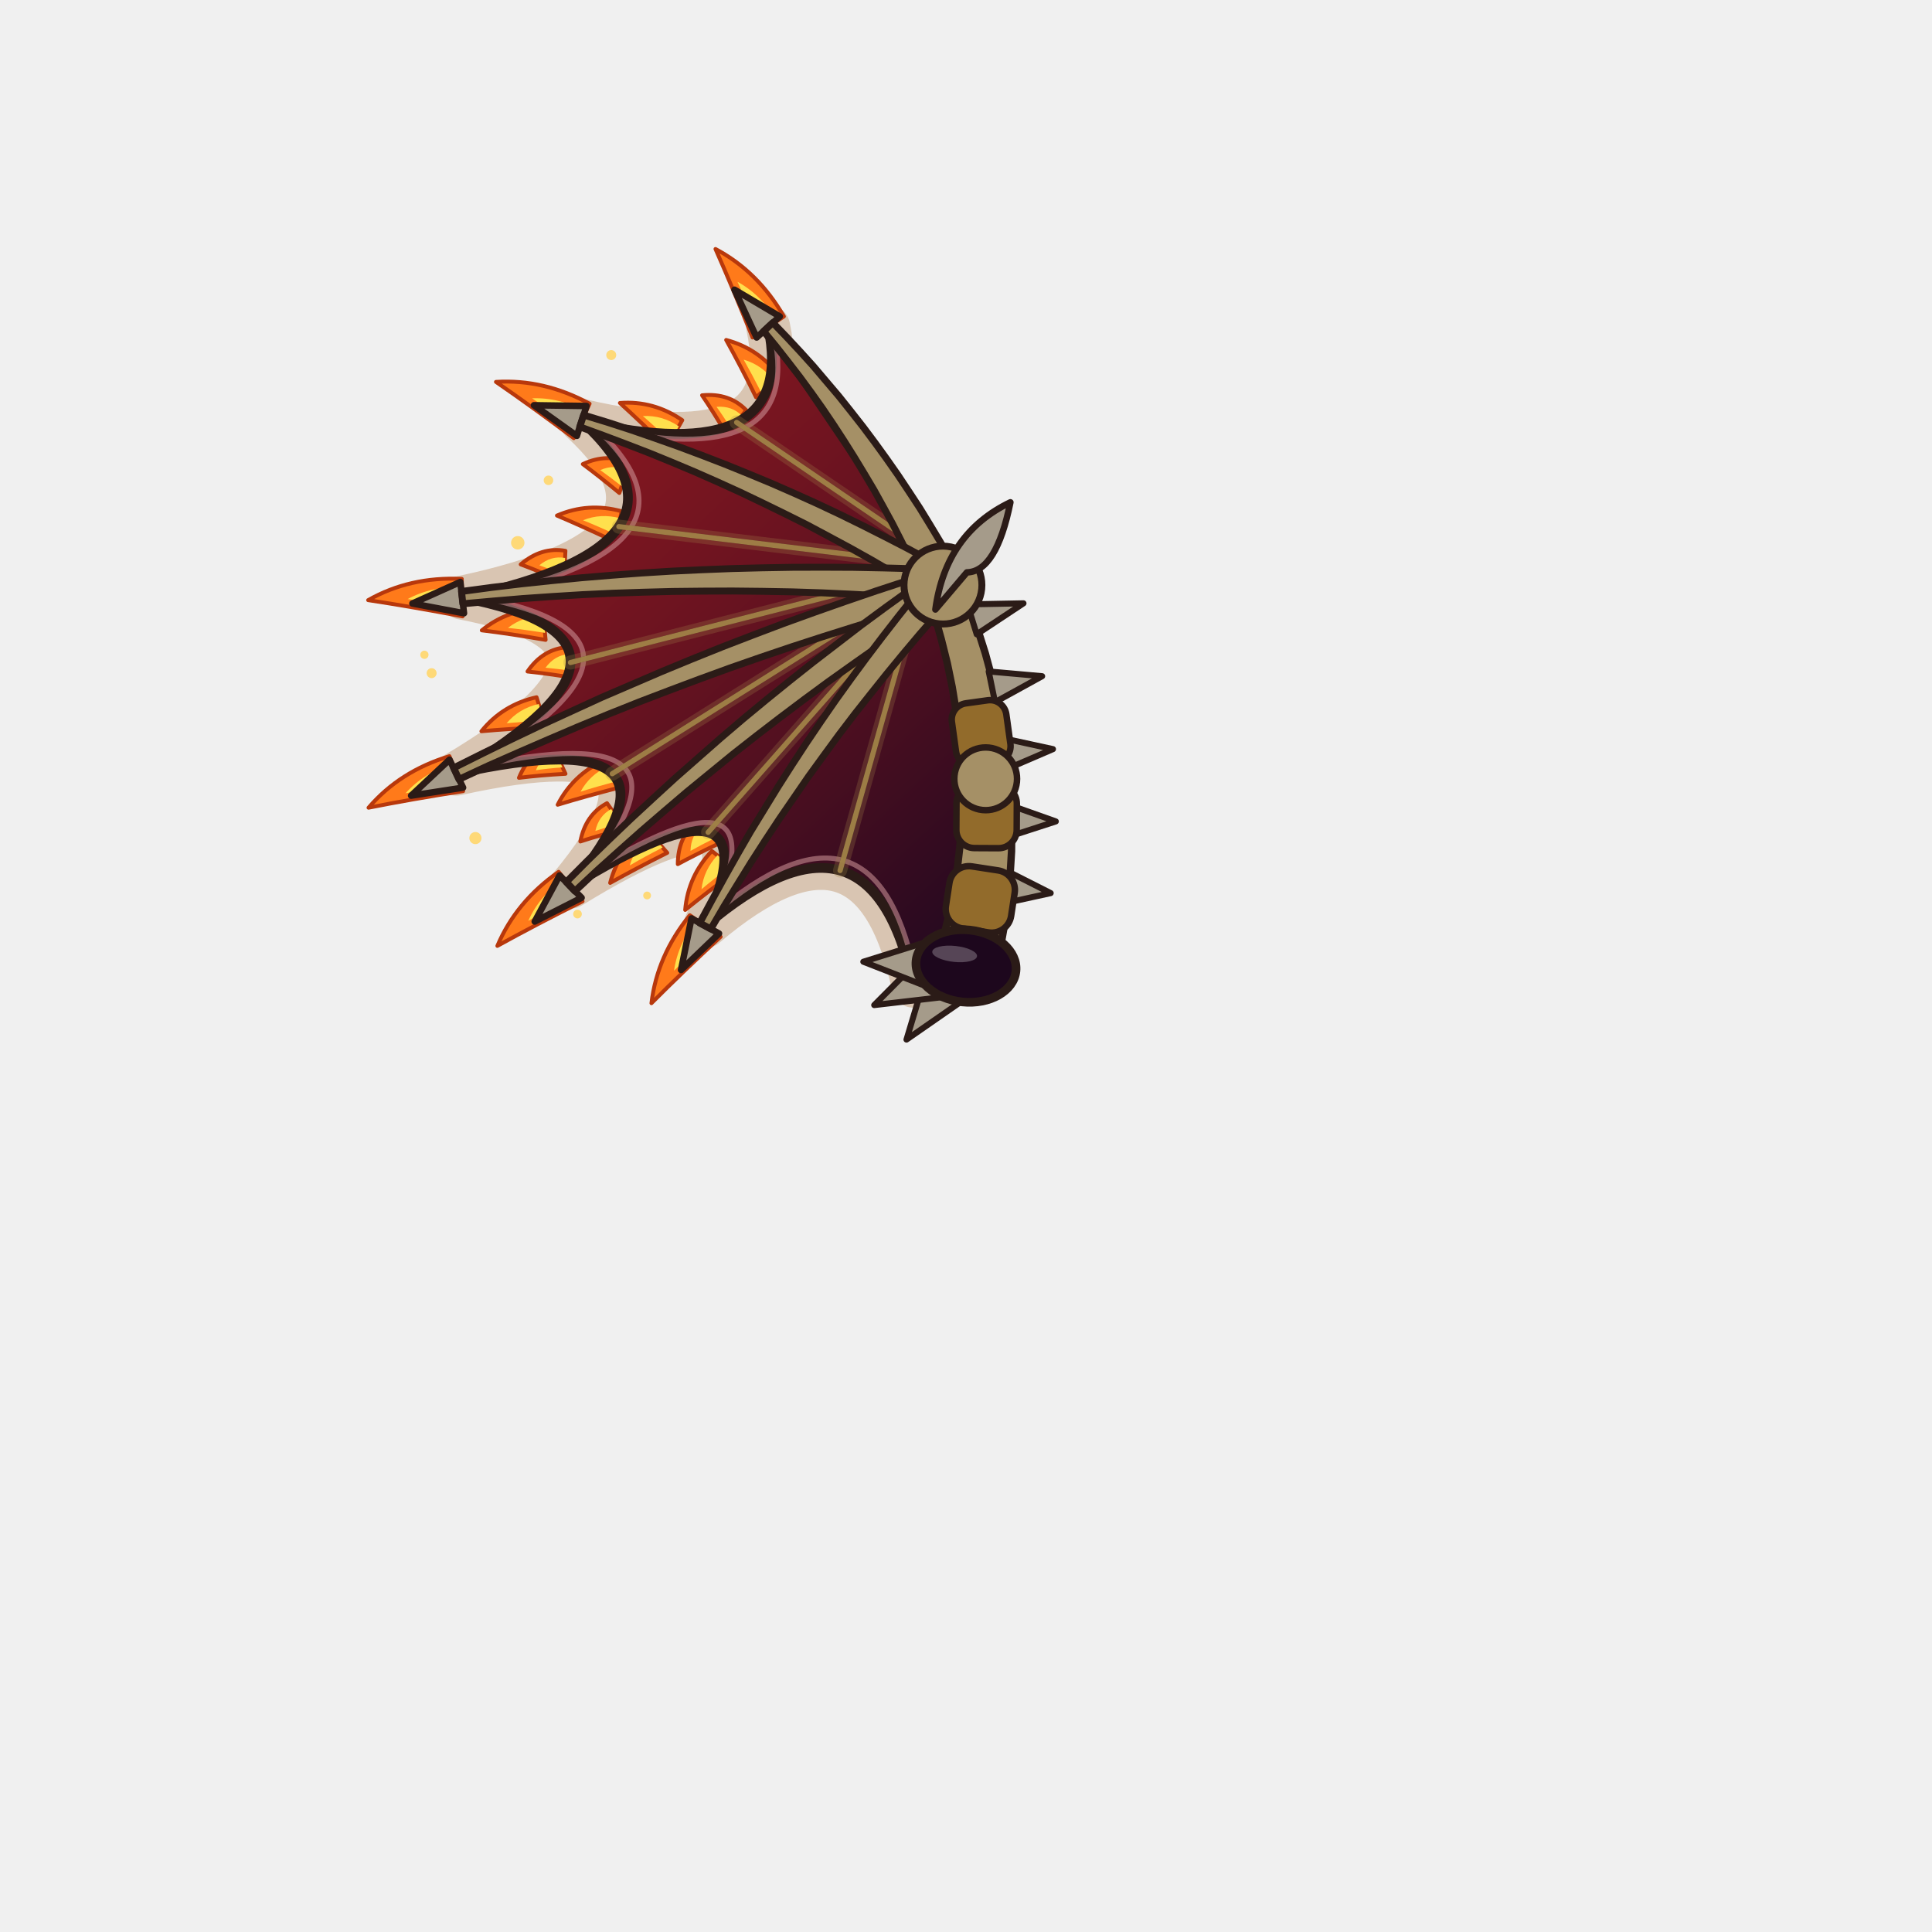
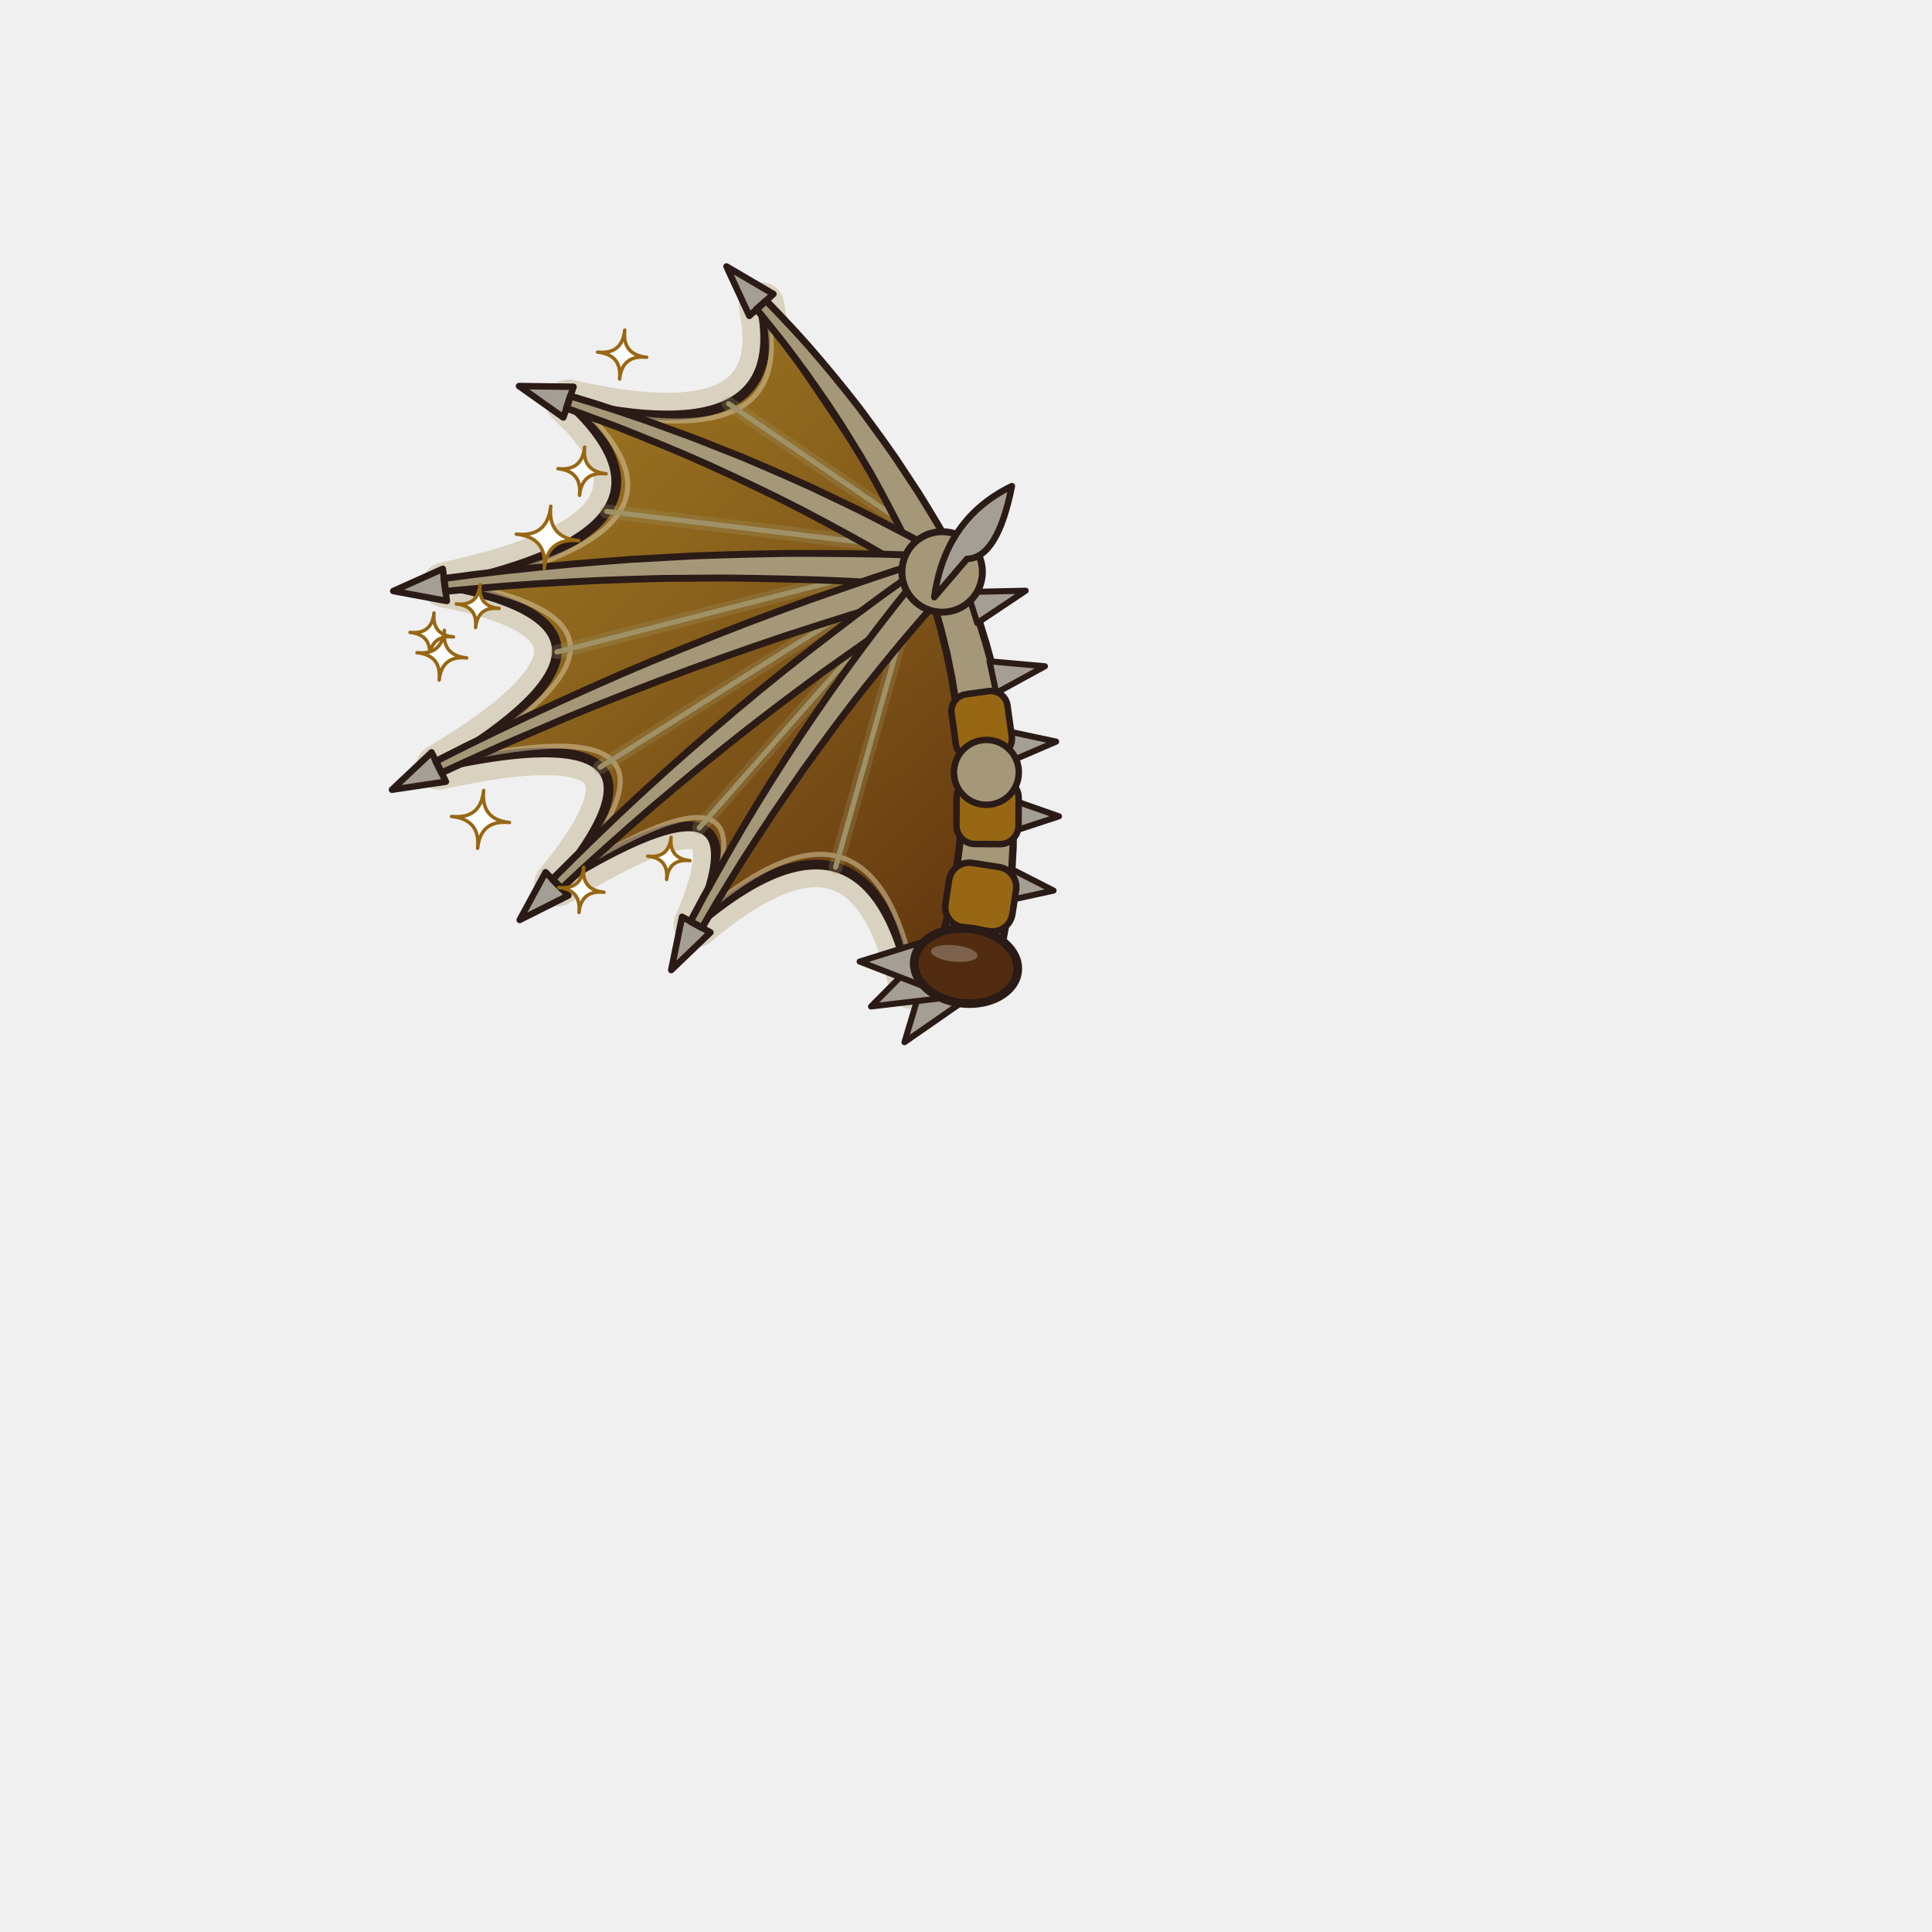
<svg xmlns="http://www.w3.org/2000/svg" viewBox="0 0 768 768" width="768" height="768">
  <defs>
    <linearGradient id="wings-t5-back-memb" x1="1" y1="1" x2="0" y2="0">
-       <stop offset="0" stop-color="#1E0820" />
-       <stop offset="0.55" stop-color="#6A1320" />
-       <stop offset="1" stop-color="#9C1B20" />
+       <stop offset="0" stop-color="#60330E" />
+       <stop offset="0.55" stop-color="#89611C" />
+       <stop offset="1" stop-color="#A57F25" />
    </linearGradient>
  </defs>
-   <g transform="translate(384 384) rotate(6) scale(0.86)" stroke-linejoin="round" stroke-linecap="round">
-     <path d="M -121.8 -284.2 Q -101.0 -219.4 -203.0 -232.0 Q -135.5 -181.8 -249.4 -145.0 Q -146.4 -136.4 -243.6 -63.8 Q -129.2 -102.0 -185.6 -17.4 Q -96.3 -86.3 -121.8 -5.8 Q -52.5 -78.5 -23.2 11.6" fill="none" stroke="#A56222" stroke-width="20.3" stroke-opacity=".30" />
-     <path d="M -114.2 -262.0 Q -125.0 -273.8 -140.5 -276.2 Q -132.8 -265.3 -124.0 -251.3 Z" fill="#FF7A1A" stroke="#B8380C" stroke-width="1.8" />
-     <path d="M -116.4 -259.6 Q -122.7 -266.4 -131.5 -268.0 Q -127.0 -261.7 -121.8 -253.7 Z" fill="#FFE04D" />
-     <path d="M -127.9 -244.9 Q -136.5 -252.1 -148.9 -249.6 Q -142.7 -242.3 -135.6 -232.6 Z" fill="#FF7A1A" stroke="#B8380C" stroke-width="1.8" />
-     <path d="M -129.6 -242.1 Q -134.6 -246.3 -141.7 -245.0 Q -138.0 -240.9 -133.8 -235.4 Z" fill="#FFE04D" />
-     <path d="M -156.8 -237.2 Q -170.9 -244.9 -186.3 -242.1 Q -175.5 -234.2 -162.6 -223.9 Z" fill="#FF7A1A" stroke="#B8380C" stroke-width="1.8" />
-     <path d="M -158.1 -234.2 Q -166.3 -238.6 -175.1 -237.2 Q -168.8 -232.8 -161.3 -226.9 Z" fill="#FFE04D" />
-     <path d="M -179.0 -214.8 Q -189.6 -218.7 -200.4 -212.2 Q -192.1 -207.3 -182.2 -200.7 Z" fill="#FF7A1A" stroke="#B8380C" stroke-width="1.8" />
-     <path d="M -179.7 -211.6 Q -185.9 -213.8 -192.1 -210.3 Q -187.3 -207.6 -181.4 -203.9 Z" fill="#FFE04D" />
-     <path d="M -180.3 -192.4 Q -196.1 -195.0 -209.8 -187.3 Q -197.0 -183.4 -181.4 -177.9 Z" fill="#FF7A1A" stroke="#B8380C" stroke-width="1.8" />
-     <path d="M -180.6 -189.1 Q -189.7 -190.6 -197.6 -186.4 Q -190.2 -184.3 -181.1 -181.2 Z" fill="#FFE04D" />
-     <path d="M -204.2 -171.5 Q -215.4 -172.3 -224.1 -163.1 Q -214.8 -160.7 -203.4 -157.0 Z" fill="#FF7A1A" stroke="#B8380C" stroke-width="1.8" />
-     <path d="M -204.0 -168.2 Q -210.5 -168.7 -215.5 -163.6 Q -210.2 -162.3 -203.6 -160.3 Z" fill="#FFE04D" />
-     <path d="M -211.9 -143.8 Q -227.8 -142.0 -238.8 -130.9 Q -225.5 -130.7 -209.0 -129.6 Z" fill="#FF7A1A" stroke="#B8380C" stroke-width="1.8" />
-     <path d="M -211.2 -140.6 Q -220.5 -139.5 -226.9 -133.3 Q -219.2 -133.3 -209.6 -132.8 Z" fill="#FFE04D" />
-     <path d="M -198.7 -127.3 Q -209.8 -125.3 -215.8 -114.2 Q -206.2 -114.2 -194.3 -113.5 Z" fill="#FF7A1A" stroke="#B8380C" stroke-width="1.8" />
-     <path d="M -197.7 -124.2 Q -204.1 -123.0 -207.7 -116.8 Q -202.2 -116.9 -195.3 -116.6 Z" fill="#FFE04D" />
-     <path d="M -210.4 -102.8 Q -225.6 -97.7 -234.1 -84.5 Q -221.0 -87.1 -204.6 -89.5 Z" fill="#FF7A1A" stroke="#B8380C" stroke-width="1.8" />
-     <path d="M -209.1 -99.8 Q -217.9 -96.8 -222.9 -89.4 Q -215.4 -90.9 -205.9 -92.5 Z" fill="#FFE04D" />
-     <path d="M -200.8 -81.5 Q -211.1 -77.1 -214.6 -64.9 Q -205.2 -67.1 -193.4 -69.0 Z" fill="#FF7A1A" stroke="#B8380C" stroke-width="1.8" />
-     <path d="M -199.1 -78.6 Q -205.1 -76.1 -207.2 -69.2 Q -201.9 -70.6 -195.1 -71.8 Z" fill="#FFE04D" />
-     <path d="M -176.1 -77.2 Q -189.9 -69.0 -195.5 -54.4 Q -183.2 -59.6 -167.7 -65.4 Z" fill="#FF7A1A" stroke="#B8380C" stroke-width="1.8" />
-     <path d="M -174.2 -74.5 Q -182.2 -69.8 -185.6 -61.5 Q -178.5 -64.6 -169.6 -68.0 Z" fill="#FFE04D" />
-     <path d="M -172.9 -57.5 Q -182.2 -51.2 -183.3 -38.6 Q -174.6 -42.5 -163.3 -46.6 Z" fill="#FF7A1A" stroke="#B8380C" stroke-width="1.8" />
-     <path d="M -170.7 -55.0 Q -176.1 -51.3 -176.9 -44.2 Q -171.9 -46.5 -165.5 -49.0 Z" fill="#FFE04D" />
-     <path d="M -153.5 -47.4 Q -165.3 -36.5 -167.6 -21.0 Q -156.7 -28.7 -142.8 -37.6 Z" fill="#FF7A1A" stroke="#B8380C" stroke-width="1.8" />
-     <path d="M -151.1 -45.2 Q -157.9 -38.9 -159.4 -30.0 Q -153.2 -34.6 -145.2 -39.8 Z" fill="#FFE04D" />
-     <path d="M -130.8 -53.4 Q -138.7 -45.4 -137.4 -32.9 Q -129.5 -38.3 -119.3 -44.5 Z" fill="#FF7A1A" stroke="#B8380C" stroke-width="1.8" />
-     <path d="M -128.2 -51.4 Q -132.8 -46.7 -132.2 -39.6 Q -127.7 -42.8 -121.9 -46.5 Z" fill="#FFE04D" />
-     <path d="M -122.4 -40.6 Q -132.1 -27.9 -131.8 -12.2 Q -122.3 -21.7 -110.1 -32.8 Z" fill="#FF7A1A" stroke="#B8380C" stroke-width="1.8" />
-     <path d="M -119.6 -38.9 Q -125.2 -31.5 -125.3 -22.5 Q -119.9 -28.1 -112.9 -34.6 Z" fill="#FFE04D" />
-     <path d="M -115.1 -289.8 Q -129.2 -309.2 -149.8 -317.5 Q -139.9 -300.3 -128.5 -278.6 Z" fill="#FF7A1A" stroke="#B8380C" stroke-width="1.8" />
-     <path d="M -118.1 -287.3 Q -126.3 -298.5 -138.1 -303.5 Q -132.2 -293.6 -125.5 -281.1 Z" fill="#FFE04D" />
-     <path d="M -200.2 -240.3 Q -222.4 -249.5 -244.3 -245.8 Q -226.8 -236.3 -205.8 -223.7 Z" fill="#FF7A1A" stroke="#B8380C" stroke-width="1.8" />
-     <path d="M -201.5 -236.5 Q -214.3 -241.8 -226.9 -240.0 Q -216.8 -234.6 -204.5 -227.5 Z" fill="#FFE04D" />
-     <path d="M -250.5 -153.6 Q -274.5 -152.2 -292.5 -139.3 Q -272.7 -138.4 -248.3 -136.4 Z" fill="#FF7A1A" stroke="#B8380C" stroke-width="1.8" />
-     <path d="M -250.0 -149.7 Q -263.9 -148.9 -274.4 -141.7 Q -262.9 -141.3 -248.8 -140.3 Z" fill="#FFE04D" />
-     <path d="M -247.6 -71.5 Q -269.7 -62.2 -282.3 -43.9 Q -263.3 -49.8 -239.6 -56.1 Z" fill="#FF7A1A" stroke="#B8380C" stroke-width="1.8" />
-     <path d="M -245.8 -68.1 Q -258.6 -62.6 -266.0 -52.3 Q -255.1 -55.8 -241.4 -59.5 Z" fill="#FFE04D" />
-     <path d="M -191.8 -23.6 Q -209.9 -7.9 -216.4 13.4 Q -200.1 2.0 -179.4 -11.2 Z" fill="#FF7A1A" stroke="#B8380C" stroke-width="1.8" />
-     <path d="M -189.0 -20.8 Q -199.5 -11.6 -203.4 0.4 Q -194.1 -6.2 -182.2 -14.0 Z" fill="#FFE04D" />
-     <path d="M -129.4 -10.0 Q -142.5 10.1 -142.8 32.3 Q -130.3 16.8 -114.2 -1.6 Z" fill="#FF7A1A" stroke="#B8380C" stroke-width="1.8" />
-     <path d="M -126.0 -8.1 Q -133.5 3.6 -134.0 16.3 Q -126.8 7.3 -117.6 -3.5 Z" fill="#FFE04D" />
-     <path d="M 0 0 Q 14.5 -87.0 -29.0 -174.0 L -121.8 -284.2 Q -101.0 -219.4 -203.0 -232.0 Q -135.5 -181.8 -249.4 -145.0 Q -146.4 -136.4 -243.6 -63.8 Q -129.2 -102.0 -185.6 -17.4 Q -96.3 -86.3 -121.8 -5.8 Q -52.5 -78.5 -23.2 11.6 Z" fill="url(#wings-t5-back-memb)" stroke="#2B1B17" stroke-width="4.5" />
-     <path d="M -121.8 -284.2 Q -101.0 -219.4 -203.0 -232.0 Q -135.5 -181.8 -249.4 -145.0 Q -146.4 -136.4 -243.6 -63.8 Q -129.2 -102.0 -185.6 -17.4 Q -96.3 -86.3 -121.8 -5.8 Q -52.5 -78.5 -23.2 11.6" transform="translate(-29.0 -174.0) scale(.965) translate(29.0 174.0)" fill="none" stroke="#D2989B" stroke-opacity=".55" stroke-width="2.4" />
+   <g transform="translate(384 384) rotate(6.0) scale(0.86)" stroke-linejoin="round" stroke-linecap="round">
+     <path d="M -126.0 -294.0 Q -104.5 -227.0 -210.0 -240.0 Q -140.2 -188.1 -258.0 -150.0 Q -151.5 -141.1 -252.0 -66.0 Q -133.7 -105.5 -192.0 -18.0 Q -99.7 -89.3 -126.0 -6.0 Q -54.3 -81.2 -24.0 12.0" fill="none" stroke="#A58E51" stroke-width="21.0" stroke-opacity=".30" />
+     <path d="M 0 0 Q 15.0 -90.0 -30.0 -180.0 L -126.0 -294.0 Q -104.5 -227.0 -210.0 -240.0 Q -140.2 -188.1 -258.0 -150.0 Q -151.5 -141.1 -252.0 -66.0 Q -133.7 -105.5 -192.0 -18.0 Q -99.7 -89.3 -126.0 -6.0 Q -54.3 -81.2 -24.0 12.0 Z" fill="url(#wings-t5-back-memb)" stroke="#2B1B17" stroke-width="4.5" />
+     <path d="M -126.0 -294.0 Q -104.5 -227.0 -210.0 -240.0 Q -140.2 -188.1 -258.0 -150.0 Q -151.5 -141.1 -252.0 -66.0 Q -133.7 -105.5 -192.0 -18.0 Q -99.7 -89.3 -126.0 -6.0 Q -54.3 -81.2 -24.0 12.0" transform="translate(-30.0 -180.0) scale(.965) translate(30.0 180.0)" fill="none" stroke="#D6C59D" stroke-opacity=".55" stroke-width="2.4" />
    <g fill="none" stroke-linecap="round">
-       <path d="M -43.8 -191.6 Q -92.2 -217.6 -131.7 -238.8" stroke="#100412" stroke-opacity=".5" stroke-width="2.4" />
-       <path d="M -56.8 -183.3 Q -125.0 -184.3 -180.8 -185.2" stroke="#100412" stroke-opacity=".5" stroke-width="2.4" />
-       <path d="M -64.3 -169.4 Q -137.0 -142.4 -196.5 -120.4" stroke="#100412" stroke-opacity=".5" stroke-width="2.4" />
-       <path d="M -63.3 -156.4 Q -123.1 -109.6 -171.9 -71.3" stroke="#100412" stroke-opacity=".5" stroke-width="2.4" />
-       <path d="M -54.1 -148.9 Q -93.1 -93.9 -125.0 -49.0" stroke="#100412" stroke-opacity=".5" stroke-width="2.4" />
-       <path d="M -43.8 -147.1 Q -54.1 -87.0 -62.5 -37.8" stroke="#100412" stroke-opacity=".5" stroke-width="2.4" />
+       <path d="M -45.4 -198.2 Q -95.4 -225.1 -136.3 -247.0" stroke="#351C08" stroke-opacity=".5" stroke-width="2.4" />
+       <path d="M -58.8 -189.6 Q -129.4 -190.7 -187.1 -191.6" stroke="#351C08" stroke-opacity=".5" stroke-width="2.4" />
+       <path d="M -66.5 -175.2 Q -141.7 -147.3 -203.2 -124.6" stroke="#351C08" stroke-opacity=".5" stroke-width="2.4" />
+       <path d="M -65.5 -161.8 Q -127.3 -113.3 -177.8 -73.7" stroke="#351C08" stroke-opacity=".5" stroke-width="2.4" />
+       <path d="M -55.9 -154.1 Q -96.3 -97.2 -129.3 -50.6" stroke="#351C08" stroke-opacity=".5" stroke-width="2.4" />
+       <path d="M -45.4 -152.2 Q -56.0 -90.0 -64.7 -39.1" stroke="#351C08" stroke-opacity=".5" stroke-width="2.4" />
    </g>
    <g fill="none" stroke-linecap="round">
-       <path d="M -43.8 -191.6 Q -92.2 -217.6 -131.7 -238.8" stroke="#A58748" stroke-opacity=".25" stroke-width="6.5" />
-       <path d="M -56.8 -183.3 Q -125.0 -184.3 -180.8 -185.2" stroke="#A58748" stroke-opacity=".25" stroke-width="6.5" />
-       <path d="M -64.3 -169.4 Q -137.0 -142.4 -196.5 -120.4" stroke="#A58748" stroke-opacity=".25" stroke-width="6.5" />
-       <path d="M -63.3 -156.4 Q -123.1 -109.6 -171.9 -71.3" stroke="#A58748" stroke-opacity=".25" stroke-width="6.5" />
-       <path d="M -54.1 -148.9 Q -93.1 -93.9 -125.0 -49.0" stroke="#A58748" stroke-opacity=".25" stroke-width="6.5" />
-       <path d="M -43.8 -147.1 Q -54.1 -87.0 -62.5 -37.8" stroke="#A58748" stroke-opacity=".25" stroke-width="6.5" />
-       <path d="M -43.8 -191.6 Q -92.2 -217.6 -131.7 -238.8" stroke="#A58748" stroke-opacity=".9" stroke-width="2.4" />
-       <path d="M -56.8 -183.3 Q -125.0 -184.3 -180.8 -185.2" stroke="#A58748" stroke-opacity=".9" stroke-width="2.4" />
-       <path d="M -64.3 -169.4 Q -137.0 -142.4 -196.5 -120.4" stroke="#A58748" stroke-opacity=".9" stroke-width="2.4" />
-       <path d="M -63.3 -156.4 Q -123.1 -109.6 -171.9 -71.3" stroke="#A58748" stroke-opacity=".9" stroke-width="2.4" />
-       <path d="M -54.1 -148.9 Q -93.1 -93.9 -125.0 -49.0" stroke="#A58748" stroke-opacity=".9" stroke-width="2.4" />
-       <path d="M -43.8 -147.1 Q -54.1 -87.0 -62.5 -37.8" stroke="#A58748" stroke-opacity=".9" stroke-width="2.4" />
+       <path d="M -45.4 -198.2 Q -95.4 -225.1 -136.3 -247.0" stroke="#A5996D" stroke-opacity=".25" stroke-width="6.5" />
+       <path d="M -58.8 -189.6 Q -129.4 -190.7 -187.1 -191.6" stroke="#A5996D" stroke-opacity=".25" stroke-width="6.5" />
+       <path d="M -66.5 -175.2 Q -141.7 -147.3 -203.2 -124.6" stroke="#A5996D" stroke-opacity=".25" stroke-width="6.5" />
+       <path d="M -65.5 -161.8 Q -127.3 -113.3 -177.8 -73.7" stroke="#A5996D" stroke-opacity=".25" stroke-width="6.5" />
+       <path d="M -55.9 -154.1 Q -96.3 -97.2 -129.3 -50.6" stroke="#A5996D" stroke-opacity=".25" stroke-width="6.5" />
+       <path d="M -45.4 -152.2 Q -56.0 -90.0 -64.7 -39.1" stroke="#A5996D" stroke-opacity=".25" stroke-width="6.5" />
+       <path d="M -45.4 -198.2 Q -95.4 -225.1 -136.3 -247.0" stroke="#A5996D" stroke-opacity=".9" stroke-width="2.4" />
+       <path d="M -58.8 -189.6 Q -129.4 -190.7 -187.1 -191.6" stroke="#A5996D" stroke-opacity=".9" stroke-width="2.4" />
+       <path d="M -66.5 -175.2 Q -141.7 -147.3 -203.2 -124.6" stroke="#A5996D" stroke-opacity=".9" stroke-width="2.4" />
+       <path d="M -65.5 -161.8 Q -127.3 -113.3 -177.8 -73.7" stroke="#A5996D" stroke-opacity=".9" stroke-width="2.4" />
+       <path d="M -55.9 -154.1 Q -96.3 -97.2 -129.3 -50.6" stroke="#A5996D" stroke-opacity=".9" stroke-width="2.4" />
+       <path d="M -45.4 -152.2 Q -56.0 -90.0 -64.7 -39.1" stroke="#A5996D" stroke-opacity=".9" stroke-width="2.4" />
    </g>
-     <path d="M -117.0 -289.6 L -139.1 -299.7 L -126.6 -278.8 Z" fill="#A59B8A" stroke="#2B1B17" stroke-width="3.0" />
-     <path d="M -201.5 -239.1 L -225.7 -236.9 L -204.5 -224.9 Z" fill="#A59B8A" stroke="#2B1B17" stroke-width="3.0" />
-     <path d="M -251.0 -152.1 L -272.0 -139.9 L -247.8 -137.9 Z" fill="#A59B8A" stroke="#2B1B17" stroke-width="3.0" />
-     <path d="M -247.4 -69.9 L -263.3 -51.5 L -239.8 -57.7 Z" fill="#A59B8A" stroke="#2B1B17" stroke-width="3.0" />
-     <path d="M -191.2 -22.0 L -200.4 0.4 L -180.0 -12.8 Z" fill="#A59B8A" stroke="#2B1B17" stroke-width="3.0" />
-     <path d="M -128.5 -8.6 L -130.8 15.6 L -115.1 -3.0 Z" fill="#A59B8A" stroke="#2B1B17" stroke-width="3.0" />
-     <path d="M -21.6 -178.6 L -26.9 -186.2 L -32.3 -193.7 L -37.8 -201.0 L -43.4 -208.3 L -49.2 -215.4 L -55.0 -222.4 L -61.0 -229.3 L -67.1 -236.1 L -73.3 -242.8 L -79.6 -249.3 L -86.0 -255.8 L -92.6 -262.1 L -99.2 -268.4 L -106.0 -274.5 L -112.9 -280.5 L -119.9 -286.4 L -123.7 -282.0 L -117.3 -275.7 L -111.0 -269.2 L -104.8 -262.7 L -98.8 -256.1 L -92.9 -249.4 L -87.1 -242.5 L -81.5 -235.6 L -76.0 -228.6 L -70.6 -221.5 L -65.3 -214.4 L -60.2 -207.1 L -55.1 -199.7 L -50.3 -192.3 L -45.5 -184.7 L -40.9 -177.1 L -36.4 -169.4 Z" fill="#A59066" stroke="#2B1B17" stroke-width="3.2" />
-     <path d="M -26.1 -180.3 L -36.8 -184.9 L -47.5 -189.3 L -58.3 -193.5 L -69.1 -197.6 L -80.0 -201.6 L -90.9 -205.4 L -101.8 -209.0 L -112.8 -212.5 L -123.9 -215.8 L -135.0 -219.0 L -146.1 -222.0 L -157.3 -224.9 L -168.5 -227.6 L -179.7 -230.2 L -191.0 -232.6 L -202.4 -234.8 L -203.6 -229.2 L -192.5 -226.4 L -181.4 -223.5 L -170.3 -220.5 L -159.3 -217.3 L -148.4 -214.0 L -137.5 -210.5 L -126.7 -206.9 L -116.0 -203.1 L -105.3 -199.2 L -94.6 -195.2 L -84.0 -190.9 L -73.5 -186.6 L -63.0 -182.1 L -52.6 -177.4 L -42.2 -172.6 L -31.9 -167.7 Z" fill="#A59066" stroke="#2B1B17" stroke-width="3.2" />
-     <path d="M -29.3 -181.0 L -43.3 -180.1 L -57.2 -179.0 L -71.2 -177.8 L -85.1 -176.4 L -99.0 -174.9 L -112.9 -173.2 L -126.7 -171.4 L -140.5 -169.4 L -154.3 -167.3 L -168.0 -165.0 L -181.8 -162.5 L -195.5 -159.9 L -209.2 -157.1 L -222.8 -154.2 L -236.4 -151.1 L -250.0 -147.8 L -248.8 -142.2 L -235.1 -144.9 L -221.5 -147.5 L -207.8 -149.9 L -194.1 -152.2 L -180.4 -154.3 L -166.7 -156.2 L -153.0 -158.0 L -139.2 -159.6 L -125.5 -161.1 L -111.7 -162.4 L -97.9 -163.6 L -84.1 -164.6 L -70.3 -165.4 L -56.4 -166.1 L -42.6 -166.7 L -28.7 -167.0 Z" fill="#A59066" stroke="#2B1B17" stroke-width="3.2" />
-     <path d="M -31.6 -180.4 L -45.6 -174.3 L -59.4 -168.1 L -73.2 -161.7 L -86.9 -155.2 L -100.5 -148.6 L -114.0 -141.8 L -127.5 -134.9 L -140.9 -127.8 L -154.2 -120.6 L -167.4 -113.2 L -180.6 -105.8 L -193.6 -98.1 L -206.6 -90.4 L -219.5 -82.5 L -232.4 -74.4 L -245.1 -66.3 L -242.1 -61.3 L -229.1 -69.1 L -216.0 -76.6 L -202.9 -84.0 L -189.8 -91.3 L -176.5 -98.5 L -163.2 -105.5 L -149.8 -112.3 L -136.4 -119.0 L -122.9 -125.6 L -109.3 -132.0 L -95.6 -138.3 L -81.9 -144.4 L -68.1 -150.4 L -54.3 -156.3 L -40.3 -162.0 L -26.4 -167.6 Z" fill="#A59066" stroke="#2B1B17" stroke-width="3.2" />
-     <path d="M -33.5 -179.4 L -44.0 -170.2 L -54.4 -160.9 L -64.7 -151.5 L -74.8 -141.9 L -84.9 -132.3 L -94.8 -122.6 L -104.7 -112.7 L -114.4 -102.8 L -124.0 -92.7 L -133.4 -82.5 L -142.8 -72.3 L -152.0 -61.9 L -161.2 -51.4 L -170.2 -40.8 L -179.1 -30.1 L -187.8 -19.3 L -183.4 -15.5 L -174.3 -26.0 L -165.0 -36.3 L -155.7 -46.5 L -146.2 -56.6 L -136.7 -66.6 L -127.0 -76.4 L -117.3 -86.2 L -107.4 -95.8 L -97.4 -105.3 L -87.3 -114.7 L -77.1 -124.0 L -66.8 -133.1 L -56.4 -142.2 L -45.9 -151.1 L -35.3 -159.9 L -24.5 -168.6 Z" fill="#A59066" stroke="#2B1B17" stroke-width="3.2" />
-     <path d="M -34.7 -178.0 L -41.4 -167.8 L -47.9 -157.6 L -54.3 -147.3 L -60.6 -136.9 L -66.7 -126.5 L -72.7 -116.0 L -78.5 -105.4 L -84.2 -94.7 L -89.7 -84.0 L -95.1 -73.2 L -100.3 -62.3 L -105.5 -51.4 L -110.4 -40.4 L -115.2 -29.3 L -119.9 -18.1 L -124.5 -6.9 L -119.1 -4.7 L -114.2 -15.6 L -109.0 -26.5 L -103.8 -37.3 L -98.4 -48.0 L -92.9 -58.6 L -87.2 -69.1 L -81.5 -79.6 L -75.5 -90.0 L -69.5 -100.3 L -63.3 -110.5 L -56.9 -120.6 L -50.5 -130.6 L -43.9 -140.6 L -37.2 -150.5 L -30.3 -160.3 L -23.3 -170.0 Z" fill="#A59066" stroke="#2B1B17" stroke-width="3.2" />
-     <path d="M 13.6 2.3 L 14.9 -9.2 L 15.7 -20.7 L 16.1 -32.1 L 15.9 -43.5 L 15.4 -54.9 L 14.3 -66.2 L 12.7 -77.5 L 10.7 -88.8 L 8.3 -100.0 L 5.3 -111.2 L 1.9 -122.4 L -1.9 -133.5 L -6.2 -144.6 L -11.0 -155.6 L -16.2 -166.6 L -21.9 -177.6 L -36.1 -170.4 L -31.4 -159.7 L -27.1 -148.9 L -23.2 -138.2 L -19.8 -127.5 L -16.9 -116.9 L -14.4 -106.3 L -12.3 -95.7 L -10.7 -85.2 L -9.6 -74.7 L -8.8 -64.3 L -8.6 -53.9 L -8.7 -43.5 L -9.3 -33.2 L -10.3 -22.8 L -11.7 -12.5 L -13.6 -2.3 Z" fill="#A59066" stroke="#2B1B17" stroke-width="3.4" />
-     <path d="M 14.9 -30.8 L 35.4 -37.6 L 15.2 -45.3 Z" fill="#A59B8A" stroke="#2B1B17" stroke-width="2.8" />
-     <path d="M 13.6 -61.6 L 34.3 -70.8 L 12.3 -76.1 Z" fill="#A59B8A" stroke="#2B1B17" stroke-width="2.8" />
-     <path d="M 8.8 -92.3 L 29.5 -103.9 L 5.9 -106.5 Z" fill="#A59B8A" stroke="#2B1B17" stroke-width="2.8" />
-     <path d="M 0.6 -122.7 L 21.0 -136.9 L -3.8 -136.5 Z" fill="#A59B8A" stroke="#2B1B17" stroke-width="2.8" />
-     <path d="M -11.1 -153.0 L 8.9 -169.5 L -16.8 -166.3 Z" fill="#A59B8A" stroke="#2B1B17" stroke-width="2.8" />
-     <rect x="-14.5" y="-15.2" width="29.0" height="30.5" rx="9.1" fill="#926B2B" stroke="#2B1B17" stroke-width="3" transform="translate(3.3 -31.3) rotate(-87.3)" />
-     <rect x="-14.5" y="-14.0" width="29.0" height="27.9" rx="8.4" fill="#926B2B" stroke="#2B1B17" stroke-width="3" transform="translate(2.3 -69.6) rotate(-95.7)" />
-     <rect x="-14.5" y="-12.7" width="29.0" height="25.4" rx="7.6" fill="#926B2B" stroke="#2B1B17" stroke-width="3" transform="translate(-4.3 -107.9) rotate(-103.9)" />
-     <circle cx="0.0" cy="-87.0" r="14.5" fill="#A59066" stroke="#2B1B17" stroke-width="3" />
-     <circle cx="-29.0" cy="-174.0" r="18.0" fill="#A59066" stroke="#2B1B17" stroke-width="3.2" />
-     <path d="M -31.3 -162.4 Q -30.2 -197.9 -2.0 -215.3 Q -5.1 -182.7 -18.6 -181.0 Z" fill="#A59B8A" stroke="#2B1B17" stroke-width="3" />
-     <path d="M -18.1 6.5 L -23.8 36.7 L -0.5 16.6 Z" fill="#A59B8A" stroke="#2B1B17" stroke-width="2.8" />
-     <path d="M -21.1 -1.5 L -40.3 22.4 L -10.4 15.7 Z" fill="#A59B8A" stroke="#2B1B17" stroke-width="2.8" />
-     <path d="M -19.2 -9.2 L -47.4 3.0 L -17.8 11.1 Z" fill="#A59B8A" stroke="#2B1B17" stroke-width="2.8" />
-     <ellipse cx="0" cy="0" rx="23.2" ry="16.7" fill="#1D071D" stroke="#2B1B17" stroke-width="4" />
-     <ellipse cx="-5.8" cy="-5.0" rx="10.4" ry="3.7" fill="#FFFFFF" fill-opacity=".25" />
-     <circle cx="-150.0" cy="-17.0" r="1.8" fill="#FFD66B" fill-opacity=".9" />
-     <circle cx="-264.0" cy="-116.9" r="1.9" fill="#FFD66B" fill-opacity=".9" />
-     <circle cx="-226.5" cy="-172.9" r="3.1" fill="#FFD66B" fill-opacity=".9" />
-     <circle cx="-231.7" cy="-35.1" r="2.8" fill="#FFD66B" fill-opacity=".9" />
-     <circle cx="-181.1" cy="-5.1" r="2.0" fill="#FFD66B" fill-opacity=".9" />
-     <circle cx="-192.6" cy="-263.7" r="2.3" fill="#FFD66B" fill-opacity=".9" />
-     <circle cx="-259.8" cy="-108.8" r="2.3" fill="#FFD66B" fill-opacity=".9" />
-     <circle cx="-215.4" cy="-203.1" r="2.2" fill="#FFD66B" fill-opacity=".9" />
+     <path d="M -121.0 -299.6 L -143.9 -310.0 L -131.0 -288.4 Z" fill="#A59E94" stroke="#2B1B17" stroke-width="3.0" />
+     <path d="M -208.4 -247.3 L -233.5 -245.0 L -211.6 -232.7 Z" fill="#A59E94" stroke="#2B1B17" stroke-width="3.0" />
+     <path d="M -259.7 -157.3 L -281.4 -144.7 L -256.3 -142.7 Z" fill="#A59E94" stroke="#2B1B17" stroke-width="3.0" />
+     <path d="M -256.0 -72.4 L -272.4 -53.3 L -248.0 -59.6 Z" fill="#A59E94" stroke="#2B1B17" stroke-width="3.0" />
+     <path d="M -197.8 -22.8 L -207.4 0.4 L -186.2 -13.2 Z" fill="#A59E94" stroke="#2B1B17" stroke-width="3.0" />
+     <path d="M -132.9 -8.9 L -135.3 16.1 L -119.1 -3.1 Z" fill="#A59E94" stroke="#2B1B17" stroke-width="3.0" />
+     <path d="M -22.4 -184.8 L -27.8 -192.6 L -33.4 -200.4 L -39.1 -208.0 L -44.9 -215.5 L -50.9 -222.8 L -56.9 -230.1 L -63.1 -237.2 L -69.4 -244.2 L -75.8 -251.2 L -82.3 -257.9 L -89.0 -264.6 L -95.8 -271.2 L -102.6 -277.6 L -109.6 -283.9 L -116.8 -290.1 L -124.0 -296.2 L -128.0 -291.8 L -121.4 -285.2 L -114.8 -278.5 L -108.5 -271.8 L -102.2 -264.9 L -96.1 -257.9 L -90.1 -250.9 L -84.3 -243.8 L -78.6 -236.5 L -73.0 -229.2 L -67.5 -221.8 L -62.2 -214.2 L -57.1 -206.6 L -52.0 -198.9 L -47.1 -191.1 L -42.3 -183.2 L -37.6 -175.2 Z" fill="#A59878" stroke="#2B1B17" stroke-width="3.2" />
+     <path d="M -27.0 -186.5 L -38.0 -191.3 L -49.1 -195.8 L -60.3 -200.2 L -71.5 -204.5 L -82.7 -208.5 L -94.0 -212.5 L -105.3 -216.2 L -116.7 -219.8 L -128.1 -223.3 L -139.6 -226.5 L -151.1 -229.7 L -162.7 -232.6 L -174.3 -235.5 L -185.9 -238.1 L -197.6 -240.6 L -209.4 -242.9 L -210.6 -237.1 L -199.1 -234.2 L -187.6 -231.3 L -176.2 -228.1 L -164.8 -224.8 L -153.5 -221.4 L -142.3 -217.8 L -131.1 -214.0 L -120.0 -210.1 L -108.9 -206.1 L -97.9 -201.9 L -86.9 -197.5 L -76.0 -193.0 L -65.2 -188.4 L -54.4 -183.5 L -43.7 -178.6 L -33.0 -173.5 Z" fill="#A59878" stroke="#2B1B17" stroke-width="3.2" />
+     <path d="M -30.3 -187.2 L -44.8 -186.3 L -59.2 -185.2 L -73.6 -183.9 L -88.0 -182.5 L -102.4 -181.0 L -116.7 -179.2 L -131.1 -177.3 L -145.4 -175.3 L -159.6 -173.0 L -173.8 -170.7 L -188.0 -168.1 L -202.2 -165.4 L -216.4 -162.5 L -230.5 -159.5 L -244.6 -156.3 L -258.7 -152.9 L -257.3 -147.1 L -243.2 -149.9 L -229.1 -152.6 L -215.0 -155.1 L -200.8 -157.4 L -186.6 -159.6 L -172.4 -161.6 L -158.2 -163.5 L -144.0 -165.1 L -129.8 -166.7 L -115.5 -168.0 L -101.3 -169.2 L -87.0 -170.3 L -72.7 -171.2 L -58.4 -171.9 L -44.1 -172.4 L -29.7 -172.8 Z" fill="#A59878" stroke="#2B1B17" stroke-width="3.2" />
+     <path d="M -32.7 -186.7 L -47.1 -180.4 L -61.5 -173.9 L -75.7 -167.3 L -89.9 -160.6 L -104.0 -153.7 L -118.0 -146.7 L -131.9 -139.5 L -145.7 -132.2 L -159.5 -124.8 L -173.2 -117.2 L -186.8 -109.4 L -200.3 -101.5 L -213.7 -93.5 L -227.1 -85.3 L -240.4 -77.0 L -253.6 -68.5 L -250.4 -63.5 L -237.0 -71.4 L -223.5 -79.3 L -209.9 -86.9 L -196.3 -94.5 L -182.6 -101.9 L -168.8 -109.1 L -155.0 -116.2 L -141.1 -123.1 L -127.1 -129.9 L -113.0 -136.6 L -98.9 -143.1 L -84.7 -149.4 L -70.5 -155.6 L -56.1 -161.7 L -41.7 -167.6 L -27.3 -173.3 Z" fill="#A59878" stroke="#2B1B17" stroke-width="3.2" />
+     <path d="M -34.6 -185.5 L -45.5 -176.0 L -56.3 -166.4 L -66.9 -156.7 L -77.4 -146.8 L -87.8 -136.9 L -98.1 -126.8 L -108.3 -116.6 L -118.3 -106.3 L -128.2 -95.9 L -138.0 -85.4 L -147.7 -74.8 L -157.3 -64.0 L -166.7 -53.2 L -176.0 -42.2 L -185.2 -31.1 L -194.3 -19.9 L -189.7 -16.1 L -180.3 -26.9 L -170.7 -37.6 L -161.1 -48.1 L -151.3 -58.6 L -141.4 -68.9 L -131.4 -79.1 L -121.3 -89.1 L -111.1 -99.1 L -100.8 -108.9 L -90.3 -118.7 L -79.8 -128.3 L -69.1 -137.7 L -58.4 -147.1 L -47.5 -156.3 L -36.5 -165.5 L -25.4 -174.5 Z" fill="#A59878" stroke="#2B1B17" stroke-width="3.2" />
+     <path d="M -35.9 -184.1 L -42.8 -173.6 L -49.6 -163.0 L -56.2 -152.4 L -62.7 -141.7 L -69.0 -130.9 L -75.2 -120.0 L -81.2 -109.0 L -87.1 -98.0 L -92.8 -86.9 L -98.4 -75.7 L -103.8 -64.5 L -109.1 -53.2 L -114.2 -41.8 L -119.2 -30.3 L -124.1 -18.8 L -128.8 -7.2 L -123.2 -4.8 L -118.1 -16.2 L -112.8 -27.4 L -107.4 -38.6 L -101.8 -49.6 L -96.1 -60.6 L -90.2 -71.5 L -84.3 -82.3 L -78.1 -93.1 L -71.9 -103.7 L -65.5 -114.3 L -58.9 -124.8 L -52.2 -135.2 L -45.4 -145.5 L -38.4 -155.7 L -31.3 -165.8 L -24.1 -175.9 Z" fill="#A59878" stroke="#2B1B17" stroke-width="3.2" />
+     <path d="M 14.1 2.3 L 15.4 -9.5 L 16.3 -21.4 L 16.6 -33.2 L 16.5 -45.0 L 15.9 -56.8 L 14.8 -68.5 L 13.2 -80.2 L 11.1 -91.8 L 8.5 -103.5 L 5.5 -115.0 L 2.0 -126.6 L -2.0 -138.1 L -6.5 -149.5 L -11.4 -161.0 L -16.8 -172.3 L -22.6 -183.7 L -37.4 -176.3 L -32.5 -165.2 L -28.0 -154.0 L -24.0 -143.0 L -20.5 -131.9 L -17.5 -120.9 L -14.9 -110.0 L -12.8 -99.0 L -11.1 -88.2 L -9.9 -77.3 L -9.1 -66.5 L -8.8 -55.7 L -9.0 -45.0 L -9.6 -34.3 L -10.6 -23.6 L -12.1 -13.0 L -14.1 -2.3 Z" fill="#A59878" stroke="#2B1B17" stroke-width="3.4" />
+     <path d="M 15.5 -31.9 L 36.6 -38.9 L 15.8 -46.9 Z" fill="#A59E94" stroke="#2B1B17" stroke-width="2.8" />
+     <path d="M 14.1 -63.7 L 35.5 -73.3 L 12.7 -78.7 Z" fill="#A59E94" stroke="#2B1B17" stroke-width="2.8" />
+     <path d="M 9.2 -95.5 L 30.6 -107.5 L 6.2 -110.1 Z" fill="#A59E94" stroke="#2B1B17" stroke-width="2.8" />
+     <path d="M 0.7 -127.0 L 21.8 -141.6 L -3.9 -141.2 Z" fill="#A59E94" stroke="#2B1B17" stroke-width="2.8" />
+     <path d="M -11.4 -158.2 L 9.3 -175.4 L -17.4 -172.0 Z" fill="#A59E94" stroke="#2B1B17" stroke-width="2.8" />
+     <rect x="-15.0" y="-15.7" width="30.0" height="31.3" rx="9.4" fill="#976714" stroke="#2B1B17" stroke-width="3" transform="translate(3.5 -32.4) rotate(-87.3)" />
+     <rect x="-15.0" y="-14.3" width="30.0" height="28.7" rx="8.6" fill="#976714" stroke="#2B1B17" stroke-width="3" transform="translate(2.4 -72.0) rotate(-95.7)" />
+     <rect x="-15.0" y="-13.0" width="30.0" height="26.1" rx="7.8" fill="#976714" stroke="#2B1B17" stroke-width="3" transform="translate(-4.5 -111.6) rotate(-103.9)" />
+     <circle cx="0.0" cy="-90.0" r="15.0" fill="#A59878" stroke="#2B1B17" stroke-width="3" />
+     <circle cx="-30.0" cy="-180.0" r="18.6" fill="#A59878" stroke="#2B1B17" stroke-width="3.2" />
+     <path d="M -32.4 -168.0 Q -31.2 -204.8 -2.1 -222.8 Q -5.2 -189.0 -19.2 -187.2 Z" fill="#A59E94" stroke="#2B1B17" stroke-width="3" />
+     <path d="M -18.7 6.7 L -24.6 38.0 L -0.5 17.2 Z" fill="#A59E94" stroke="#2B1B17" stroke-width="2.8" />
+     <path d="M -21.8 -1.6 L -41.7 23.2 L -10.7 16.2 Z" fill="#A59E94" stroke="#2B1B17" stroke-width="2.8" />
+     <path d="M -19.9 -9.5 L -49.1 3.1 L -18.4 11.4 Z" fill="#A59E94" stroke="#2B1B17" stroke-width="2.8" />
+     <ellipse cx="0" cy="0" rx="24.0" ry="17.3" fill="#522C10" stroke="#2B1B17" stroke-width="4" />
+     <ellipse cx="-6.0" cy="-5.2" rx="10.8" ry="3.8" fill="#FFFFFF" fill-opacity=".25" />
+     <path d="M -141.8 -44.9 Q -141.8 -35.1 -132.0 -35.1 Q -141.8 -35.1 -141.8 -25.3 Q -141.8 -35.1 -151.6 -35.1 Q -141.8 -35.1 -141.8 -44.9 Z" fill="#FFFFFF" stroke="#976714" stroke-width="1.6" />
+     <path d="M -261.6 -136.6 Q -261.6 -126.5 -251.5 -126.5 Q -261.6 -126.5 -261.6 -116.4 Q -261.6 -126.5 -271.7 -126.5 Q -261.6 -126.5 -261.6 -136.6 Z" fill="#FFFFFF" stroke="#976714" stroke-width="1.6" />
+     <path d="M -213.1 -191.3 Q -213.1 -176.8 -198.6 -176.8 Q -213.1 -176.8 -213.1 -162.3 Q -213.1 -176.8 -227.6 -176.8 Q -213.1 -176.8 -213.1 -191.3 Z" fill="#FFFFFF" stroke="#976714" stroke-width="1.6" />
+     <path d="M -230.2 -57.4 Q -230.2 -43.9 -216.8 -43.9 Q -230.2 -43.9 -230.2 -30.5 Q -230.2 -43.9 -243.7 -43.9 Q -230.2 -43.9 -230.2 -57.4 Z" fill="#FFFFFF" stroke="#976714" stroke-width="1.6" />
+     <path d="M -180.5 -26.9 Q -180.5 -16.4 -170.0 -16.4 Q -180.5 -16.4 -180.5 -5.9 Q -180.5 -16.4 -191.0 -16.4 Q -180.5 -16.4 -180.5 -26.9 Z" fill="#FFFFFF" stroke="#976714" stroke-width="1.6" />
+     <path d="M -187.6 -275.8 Q -187.6 -264.4 -176.2 -264.4 Q -187.6 -264.4 -187.6 -253.1 Q -187.6 -264.4 -199.0 -264.4 Q -187.6 -264.4 -187.6 -275.8 Z" fill="#FFFFFF" stroke="#976714" stroke-width="1.6" />
+     <path d="M -256.0 -129.1 Q -256.0 -117.5 -244.4 -117.5 Q -256.0 -117.5 -256.0 -106.0 Q -256.0 -117.5 -267.5 -117.5 Q -256.0 -117.5 -256.0 -129.1 Z" fill="#FFFFFF" stroke="#976714" stroke-width="1.6" />
+     <path d="M -200.4 -220.1 Q -200.4 -208.9 -189.2 -208.9 Q -200.4 -208.9 -200.4 -197.7 Q -200.4 -208.9 -211.6 -208.9 Q -200.4 -208.9 -200.4 -220.1 Z" fill="#FFFFFF" stroke="#976714" stroke-width="1.6" />
+     <path d="M -241.8 -151.8 Q -241.8 -141.8 -231.9 -141.8 Q -241.8 -141.8 -241.8 -131.9 Q -241.8 -141.8 -251.8 -141.8 Q -241.8 -141.8 -241.8 -151.8 Z" fill="#FFFFFF" stroke="#976714" stroke-width="1.6" />
  </g>
</svg>
